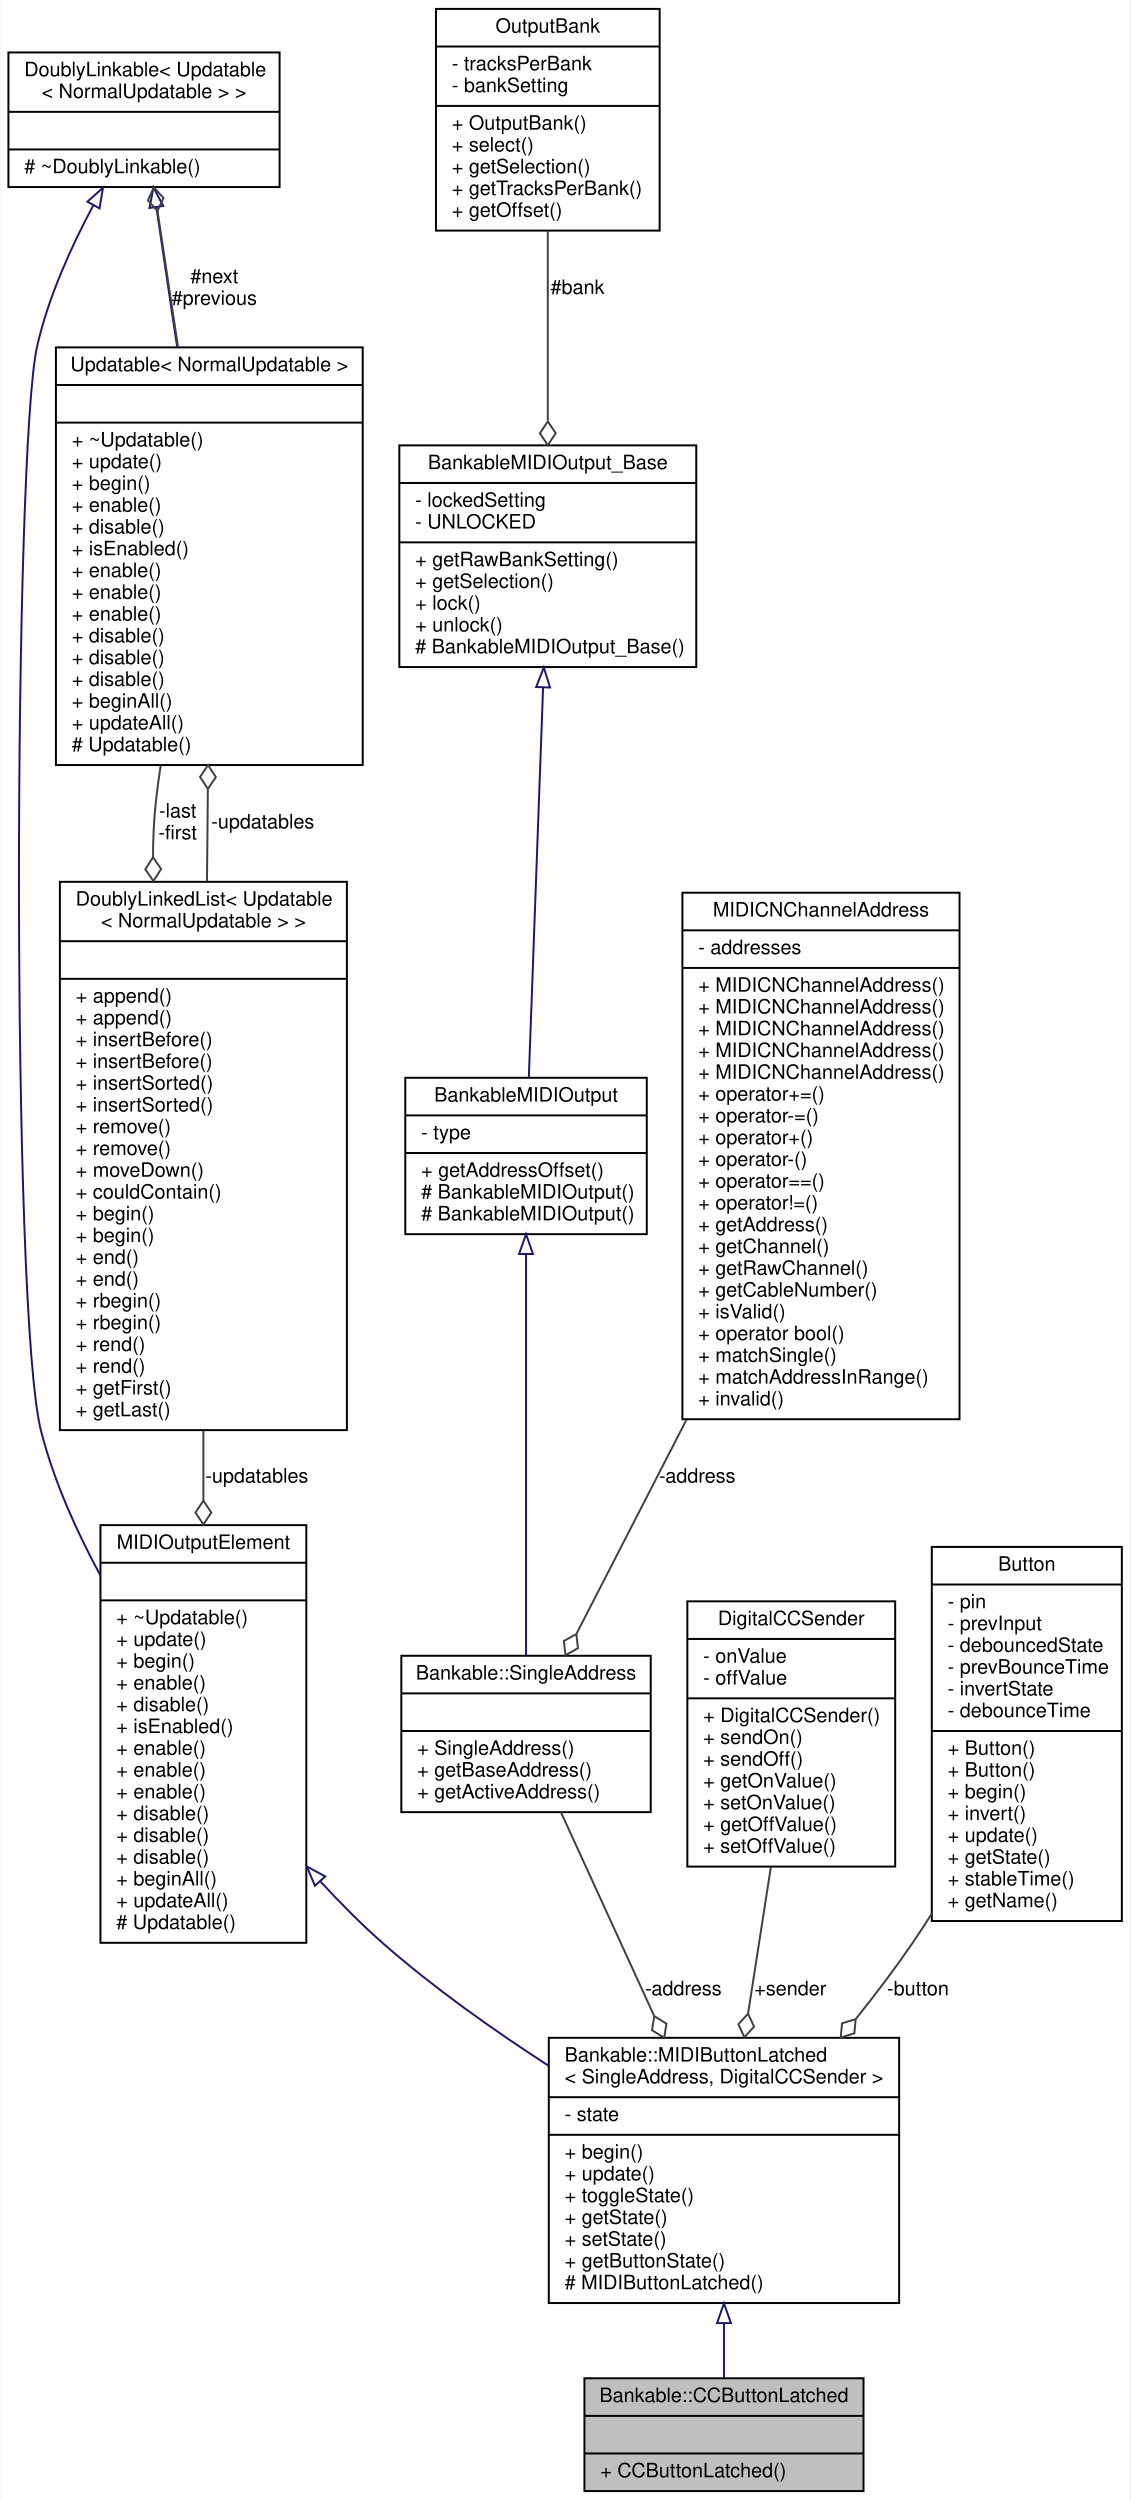
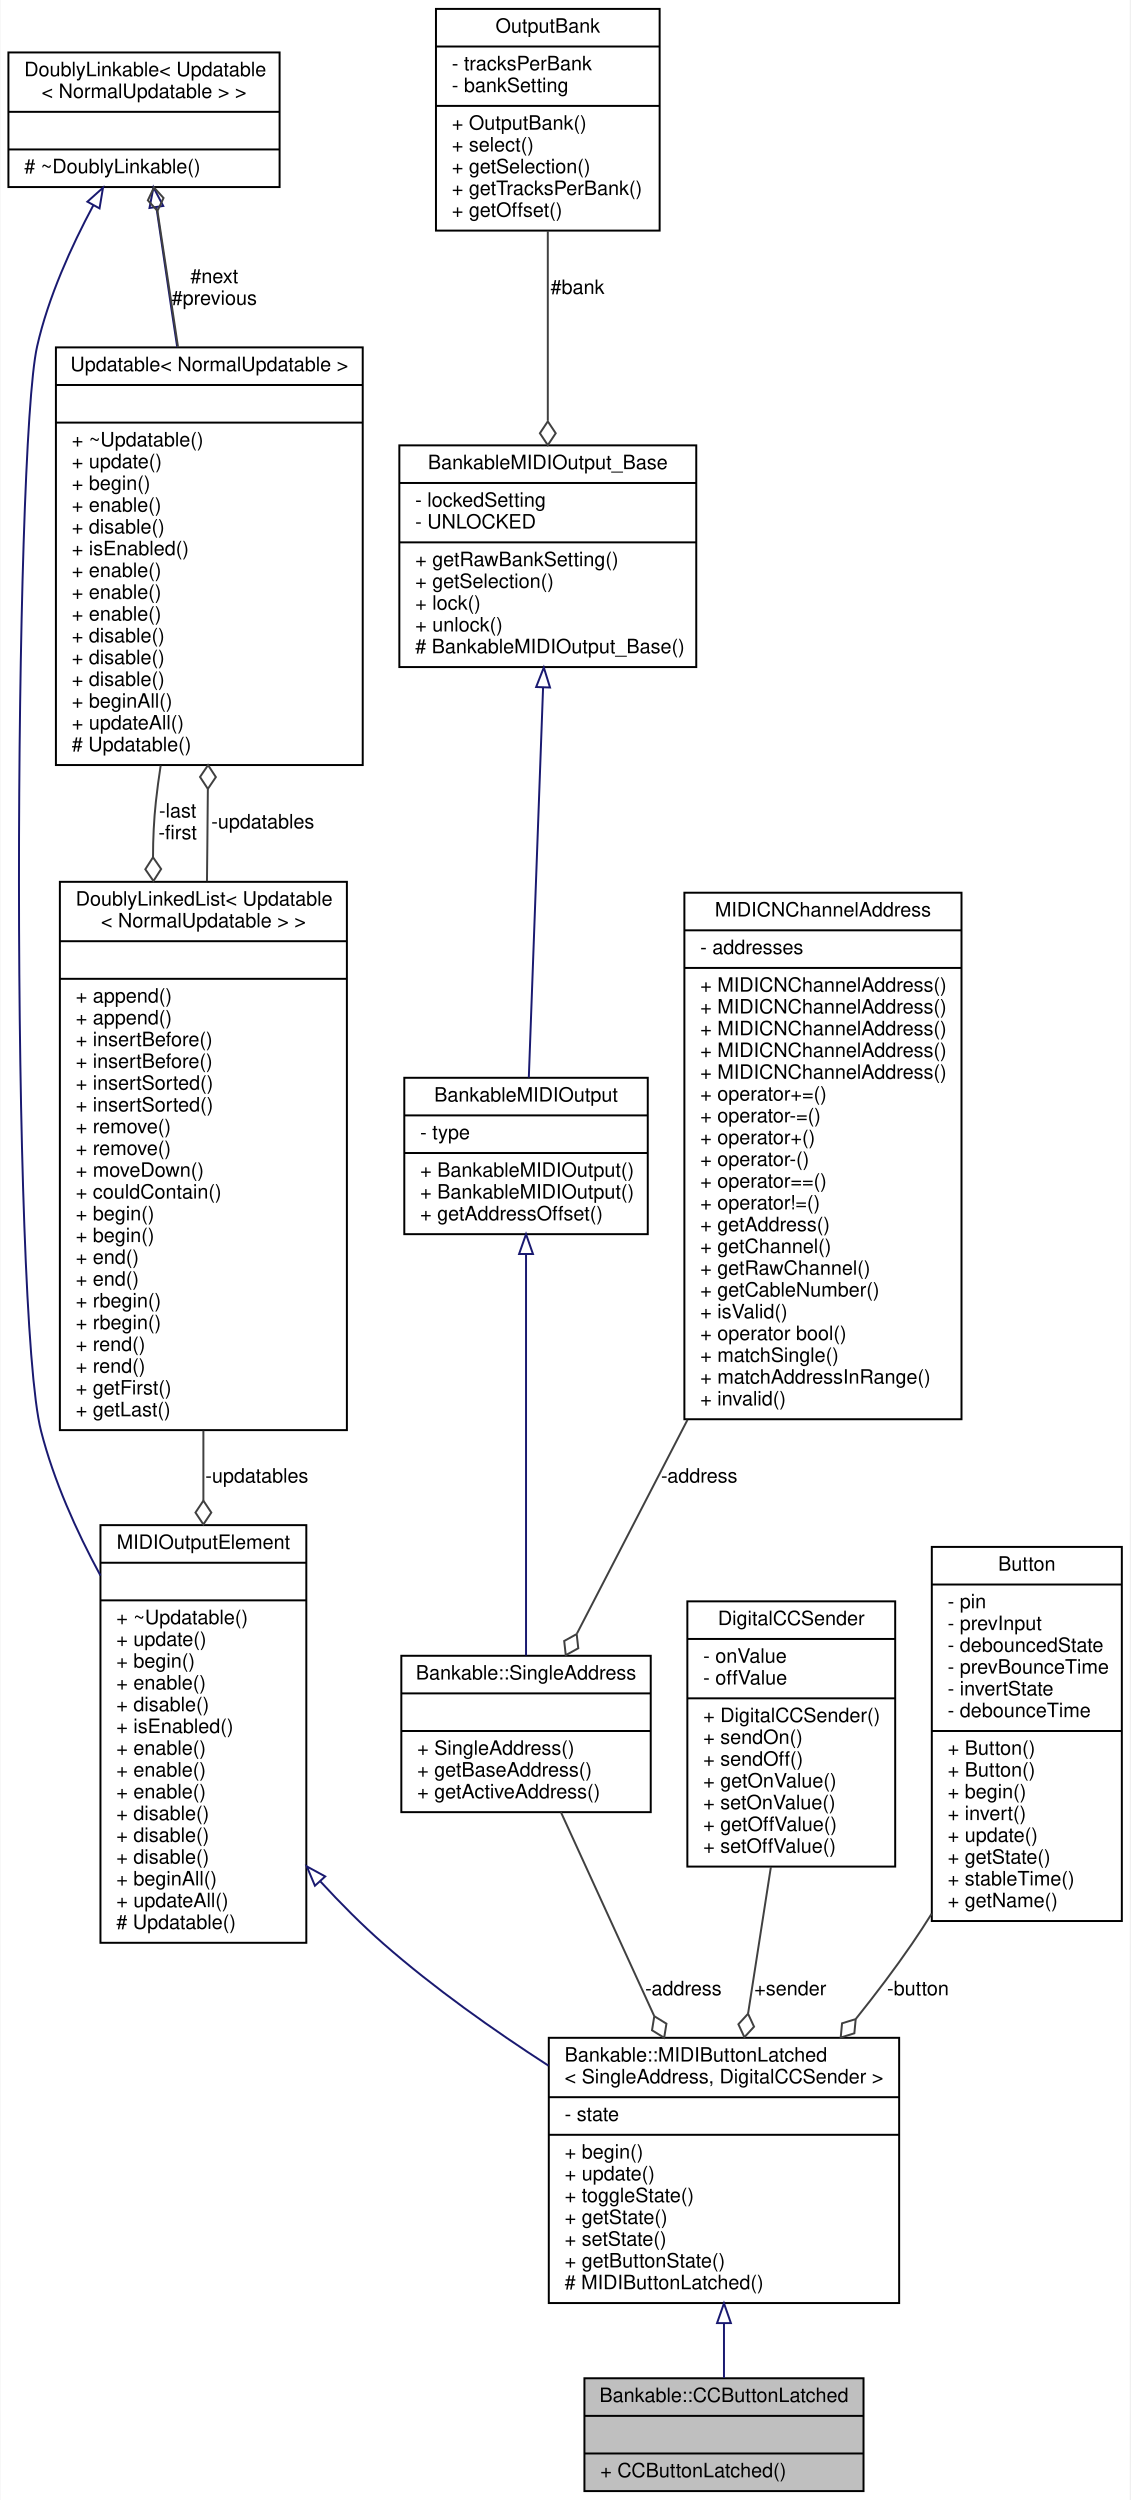
<svg xmlns="http://www.w3.org/2000/svg" xmlns:xlink="http://www.w3.org/1999/xlink" width="571pt" height="1263pt" viewBox="0.00 0.00 570.50 1263.00">
  <g id="graph0" class="graph" transform="scale(1 1) rotate(0) translate(4 1259)">
    <polygon fill="white" stroke="none" points="-4,4 -4,-1259 566.5,-1259 566.5,4 -4,4" />
    <g id="node1" class="node">
      <g id="a_node1">
        <a xlink:title="A class of MIDIOutputElements that read the input of a momentary push button, and send out MIDI Contr...">
          <polygon fill="#bfbfbf" stroke="black" points="291,-0.5 291,-57.5 432,-57.5 432,-0.5 291,-0.5" />
          <text text-anchor="middle" x="361.5" y="-45.5" font-family="Helvetica,sans-Serif" font-size="10.00">Bankable::CCButtonLatched</text>
          <polyline fill="none" stroke="black" points="291,-38.5 432,-38.5 " />
          <text text-anchor="middle" x="361.5" y="-26.5" font-family="Helvetica,sans-Serif" font-size="10.00"> </text>
          <polyline fill="none" stroke="black" points="291,-19.5 432,-19.5 " />
          <text text-anchor="start" x="299" y="-7.5" font-family="Helvetica,sans-Serif" font-size="10.00">+ CCButtonLatched()</text>
        </a>
      </g>
    </g>
    <g id="node2" class="node">
      <g id="a_node2">
        <a xlink:href="../../df/dca/classBankable_1_1MIDIButtonLatched.html" target="_top" xlink:title=" ">
          <polygon fill="white" stroke="black" points="273,-95.5 273,-229.5 450,-229.5 450,-95.5 273,-95.5" />
          <text text-anchor="start" x="281" y="-217.5" font-family="Helvetica,sans-Serif" font-size="10.00">Bankable::MIDIButtonLatched</text>
          <text text-anchor="middle" x="361.5" y="-206.5" font-family="Helvetica,sans-Serif" font-size="10.00">&lt; SingleAddress, DigitalCCSender &gt;</text>
          <polyline fill="none" stroke="black" points="273,-199.5 450,-199.5 " />
          <text text-anchor="start" x="281" y="-187.5" font-family="Helvetica,sans-Serif" font-size="10.00">- state</text>
          <polyline fill="none" stroke="black" points="273,-180.5 450,-180.5 " />
          <text text-anchor="start" x="281" y="-168.5" font-family="Helvetica,sans-Serif" font-size="10.00">+ begin()</text>
          <text text-anchor="start" x="281" y="-157.5" font-family="Helvetica,sans-Serif" font-size="10.00">+ update()</text>
          <text text-anchor="start" x="281" y="-146.5" font-family="Helvetica,sans-Serif" font-size="10.00">+ toggleState()</text>
          <text text-anchor="start" x="281" y="-135.5" font-family="Helvetica,sans-Serif" font-size="10.00">+ getState()</text>
          <text text-anchor="start" x="281" y="-124.5" font-family="Helvetica,sans-Serif" font-size="10.00">+ setState()</text>
          <text text-anchor="start" x="281" y="-113.5" font-family="Helvetica,sans-Serif" font-size="10.00">+ getButtonState()</text>
          <text text-anchor="start" x="281" y="-102.5" font-family="Helvetica,sans-Serif" font-size="10.00"># MIDIButtonLatched()</text>
        </a>
      </g>
    </g>
    <g id="edge1" class="edge">
      <path fill="none" stroke="midnightblue" d="M361.5,-85.117C361.5,-75.359 361.5,-65.922 361.5,-57.697" />
      <polygon fill="none" stroke="midnightblue" points="358,-85.365 361.5,-95.365 365,-85.365 358,-85.365" />
    </g>
    <g id="node3" class="node">
      <g id="a_node3">
        <a xlink:href="../../d5/de0/classUpdatable.html" target="_top" xlink:title=" ">
          <polygon fill="white" stroke="black" points="46.5,-277.5 46.5,-488.5 150.5,-488.5 150.5,-277.5 46.5,-277.5" />
          <text text-anchor="middle" x="98.5" y="-476.5" font-family="Helvetica,sans-Serif" font-size="10.00">MIDIOutputElement</text>
          <polyline fill="none" stroke="black" points="46.5,-469.5 150.5,-469.5 " />
          <text text-anchor="middle" x="98.5" y="-457.5" font-family="Helvetica,sans-Serif" font-size="10.00"> </text>
          <polyline fill="none" stroke="black" points="46.5,-450.5 150.5,-450.5 " />
          <text text-anchor="start" x="54.5" y="-438.5" font-family="Helvetica,sans-Serif" font-size="10.00">+ ~Updatable()</text>
          <text text-anchor="start" x="54.5" y="-427.5" font-family="Helvetica,sans-Serif" font-size="10.00">+ update()</text>
          <text text-anchor="start" x="54.5" y="-416.5" font-family="Helvetica,sans-Serif" font-size="10.00">+ begin()</text>
          <text text-anchor="start" x="54.5" y="-405.5" font-family="Helvetica,sans-Serif" font-size="10.00">+ enable()</text>
          <text text-anchor="start" x="54.5" y="-394.5" font-family="Helvetica,sans-Serif" font-size="10.00">+ disable()</text>
          <text text-anchor="start" x="54.5" y="-383.5" font-family="Helvetica,sans-Serif" font-size="10.00">+ isEnabled()</text>
          <text text-anchor="start" x="54.5" y="-372.5" font-family="Helvetica,sans-Serif" font-size="10.00">+ enable()</text>
          <text text-anchor="start" x="54.5" y="-361.5" font-family="Helvetica,sans-Serif" font-size="10.00">+ enable()</text>
          <text text-anchor="start" x="54.5" y="-350.5" font-family="Helvetica,sans-Serif" font-size="10.00">+ enable()</text>
          <text text-anchor="start" x="54.5" y="-339.5" font-family="Helvetica,sans-Serif" font-size="10.00">+ disable()</text>
          <text text-anchor="start" x="54.5" y="-328.5" font-family="Helvetica,sans-Serif" font-size="10.00">+ disable()</text>
          <text text-anchor="start" x="54.5" y="-317.5" font-family="Helvetica,sans-Serif" font-size="10.00">+ disable()</text>
          <text text-anchor="start" x="54.5" y="-306.5" font-family="Helvetica,sans-Serif" font-size="10.00">+ beginAll()</text>
          <text text-anchor="start" x="54.5" y="-295.5" font-family="Helvetica,sans-Serif" font-size="10.00">+ updateAll()</text>
          <text text-anchor="start" x="54.5" y="-284.5" font-family="Helvetica,sans-Serif" font-size="10.00"># Updatable()</text>
        </a>
      </g>
    </g>
    <g id="edge2" class="edge">
      <path fill="none" stroke="midnightblue" d="M157.648,-308.451C167.794,-297.427 178.596,-286.564 189.5,-277 214.918,-254.707 245.008,-233.406 272.857,-215.403" />
      <polygon fill="none" stroke="midnightblue" points="154.847,-306.331 150.736,-316.096 160.039,-311.026 154.847,-306.331" />
    </g>
    <g id="node4" class="node">
      <g id="a_node4">
        <a xlink:href="../../d4/d23/classDoublyLinkable.html" target="_top" xlink:title=" ">
          <polygon fill="white" stroke="black" points="0,-1164.5 0,-1232.5 137,-1232.5 137,-1164.5 0,-1164.5" />
          <text text-anchor="start" x="8" y="-1220.5" font-family="Helvetica,sans-Serif" font-size="10.00">DoublyLinkable&lt; Updatable</text>
          <text text-anchor="middle" x="68.5" y="-1209.5" font-family="Helvetica,sans-Serif" font-size="10.00">&lt; NormalUpdatable &gt; &gt;</text>
          <polyline fill="none" stroke="black" points="0,-1202.5 137,-1202.5 " />
          <text text-anchor="middle" x="68.5" y="-1190.5" font-family="Helvetica,sans-Serif" font-size="10.00"> </text>
          <polyline fill="none" stroke="black" points="0,-1183.5 137,-1183.5 " />
          <text text-anchor="start" x="8" y="-1171.5" font-family="Helvetica,sans-Serif" font-size="10.00"># ~DoublyLinkable()</text>
        </a>
      </g>
    </g>
    <g id="edge3" class="edge">
      <path fill="none" stroke="midnightblue" d="M42.923,-1155.33C31.83,-1134.63 20.109,-1108.85 14.5,-1084 2.767,-1032.03 1.131,-596.104 16.5,-536 22.888,-511.018 34.238,-485.666 46.496,-463.014" />
      <polygon fill="none" stroke="midnightblue" points="39.898,-1157.1 47.784,-1164.17 46.031,-1153.72 39.898,-1157.1" />
    </g>
    <g id="node5" class="node">
      <g id="a_node5">
        <a xlink:href="../../d5/de0/classUpdatable.html" target="_top" xlink:title=" ">
          <polygon fill="white" stroke="black" points="24,-872.5 24,-1083.5 179,-1083.5 179,-872.5 24,-872.5" />
          <text text-anchor="middle" x="101.5" y="-1071.5" font-family="Helvetica,sans-Serif" font-size="10.00">Updatable&lt; NormalUpdatable &gt;</text>
          <polyline fill="none" stroke="black" points="24,-1064.5 179,-1064.5 " />
          <text text-anchor="middle" x="101.5" y="-1052.5" font-family="Helvetica,sans-Serif" font-size="10.00"> </text>
          <polyline fill="none" stroke="black" points="24,-1045.5 179,-1045.5 " />
          <text text-anchor="start" x="32" y="-1033.5" font-family="Helvetica,sans-Serif" font-size="10.00">+ ~Updatable()</text>
          <text text-anchor="start" x="32" y="-1022.5" font-family="Helvetica,sans-Serif" font-size="10.00">+ update()</text>
          <text text-anchor="start" x="32" y="-1011.5" font-family="Helvetica,sans-Serif" font-size="10.00">+ begin()</text>
          <text text-anchor="start" x="32" y="-1000.5" font-family="Helvetica,sans-Serif" font-size="10.00">+ enable()</text>
          <text text-anchor="start" x="32" y="-989.5" font-family="Helvetica,sans-Serif" font-size="10.00">+ disable()</text>
          <text text-anchor="start" x="32" y="-978.5" font-family="Helvetica,sans-Serif" font-size="10.00">+ isEnabled()</text>
          <text text-anchor="start" x="32" y="-967.5" font-family="Helvetica,sans-Serif" font-size="10.00">+ enable()</text>
          <text text-anchor="start" x="32" y="-956.5" font-family="Helvetica,sans-Serif" font-size="10.00">+ enable()</text>
          <text text-anchor="start" x="32" y="-945.5" font-family="Helvetica,sans-Serif" font-size="10.00">+ enable()</text>
          <text text-anchor="start" x="32" y="-934.5" font-family="Helvetica,sans-Serif" font-size="10.00">+ disable()</text>
          <text text-anchor="start" x="32" y="-923.5" font-family="Helvetica,sans-Serif" font-size="10.00">+ disable()</text>
          <text text-anchor="start" x="32" y="-912.5" font-family="Helvetica,sans-Serif" font-size="10.00">+ disable()</text>
          <text text-anchor="start" x="32" y="-901.5" font-family="Helvetica,sans-Serif" font-size="10.00">+ beginAll()</text>
          <text text-anchor="start" x="32" y="-890.5" font-family="Helvetica,sans-Serif" font-size="10.00">+ updateAll()</text>
          <text text-anchor="start" x="32" y="-879.5" font-family="Helvetica,sans-Serif" font-size="10.00"># Updatable()</text>
        </a>
      </g>
    </g>
    <g id="edge5" class="edge">
      <path fill="none" stroke="midnightblue" d="M74.804,-1154.01C77.187,-1137.69 79.942,-1118.99 82.5,-1102 83.401,-1096.02 84.332,-1089.87 85.275,-1083.67" />
      <polygon fill="none" stroke="midnightblue" points="71.276,-1153.94 73.297,-1164.34 78.203,-1154.95 71.276,-1153.94" />
    </g>
    <g id="edge4" class="edge">
      <path fill="none" stroke="#404040" d="M85.697,-1083.64C82.038,-1107.86 78.333,-1132.39 75.304,-1152.45" />
      <polygon fill="none" stroke="#404040" points="75.304,-1152.45 78.363,-1158.98 73.512,-1164.31 70.453,-1157.78 75.304,-1152.45" />
      <text text-anchor="middle" x="104" y="-1116" font-family="Helvetica,sans-Serif" font-size="10.00"> #next</text>
      <text text-anchor="middle" x="104" y="-1105" font-family="Helvetica,sans-Serif" font-size="10.00">#previous</text>
    </g>
    <g id="node6" class="node">
      <g id="a_node6">
        <a xlink:href="../../dd/d16/classDoublyLinkedList.html" target="_top" xlink:title=" ">
          <polygon fill="white" stroke="black" points="26,-536.5 26,-813.5 171,-813.5 171,-536.5 26,-536.5" />
          <text text-anchor="start" x="34" y="-801.5" font-family="Helvetica,sans-Serif" font-size="10.00">DoublyLinkedList&lt; Updatable</text>
          <text text-anchor="middle" x="98.5" y="-790.5" font-family="Helvetica,sans-Serif" font-size="10.00">&lt; NormalUpdatable &gt; &gt;</text>
          <polyline fill="none" stroke="black" points="26,-783.5 171,-783.5 " />
          <text text-anchor="middle" x="98.5" y="-771.5" font-family="Helvetica,sans-Serif" font-size="10.00"> </text>
          <polyline fill="none" stroke="black" points="26,-764.5 171,-764.5 " />
          <text text-anchor="start" x="34" y="-752.5" font-family="Helvetica,sans-Serif" font-size="10.00">+ append()</text>
          <text text-anchor="start" x="34" y="-741.5" font-family="Helvetica,sans-Serif" font-size="10.00">+ append()</text>
          <text text-anchor="start" x="34" y="-730.5" font-family="Helvetica,sans-Serif" font-size="10.00">+ insertBefore()</text>
          <text text-anchor="start" x="34" y="-719.5" font-family="Helvetica,sans-Serif" font-size="10.00">+ insertBefore()</text>
          <text text-anchor="start" x="34" y="-708.5" font-family="Helvetica,sans-Serif" font-size="10.00">+ insertSorted()</text>
          <text text-anchor="start" x="34" y="-697.5" font-family="Helvetica,sans-Serif" font-size="10.00">+ insertSorted()</text>
          <text text-anchor="start" x="34" y="-686.5" font-family="Helvetica,sans-Serif" font-size="10.00">+ remove()</text>
          <text text-anchor="start" x="34" y="-675.5" font-family="Helvetica,sans-Serif" font-size="10.00">+ remove()</text>
          <text text-anchor="start" x="34" y="-664.5" font-family="Helvetica,sans-Serif" font-size="10.00">+ moveDown()</text>
          <text text-anchor="start" x="34" y="-653.5" font-family="Helvetica,sans-Serif" font-size="10.00">+ couldContain()</text>
          <text text-anchor="start" x="34" y="-642.5" font-family="Helvetica,sans-Serif" font-size="10.00">+ begin()</text>
          <text text-anchor="start" x="34" y="-631.5" font-family="Helvetica,sans-Serif" font-size="10.00">+ begin()</text>
          <text text-anchor="start" x="34" y="-620.5" font-family="Helvetica,sans-Serif" font-size="10.00">+ end()</text>
          <text text-anchor="start" x="34" y="-609.5" font-family="Helvetica,sans-Serif" font-size="10.00">+ end()</text>
          <text text-anchor="start" x="34" y="-598.5" font-family="Helvetica,sans-Serif" font-size="10.00">+ rbegin()</text>
          <text text-anchor="start" x="34" y="-587.5" font-family="Helvetica,sans-Serif" font-size="10.00">+ rbegin()</text>
          <text text-anchor="start" x="34" y="-576.5" font-family="Helvetica,sans-Serif" font-size="10.00">+ rend()</text>
          <text text-anchor="start" x="34" y="-565.5" font-family="Helvetica,sans-Serif" font-size="10.00">+ rend()</text>
          <text text-anchor="start" x="34" y="-554.5" font-family="Helvetica,sans-Serif" font-size="10.00">+ getFirst()</text>
          <text text-anchor="start" x="34" y="-543.5" font-family="Helvetica,sans-Serif" font-size="10.00">+ getLast()</text>
        </a>
      </g>
    </g>
    <g id="edge7" class="edge">
      <path fill="none" stroke="#404040" d="M76.917,-872.239C75.969,-866.09 75.148,-859.977 74.5,-854 73.507,-844.845 73.062,-835.434 73.053,-825.947" />
      <polygon fill="none" stroke="#404040" points="73.054,-825.901 69.16,-819.832 73.265,-813.903 77.159,-819.973 73.054,-825.901" />
      <text text-anchor="middle" x="85.5" y="-846" font-family="Helvetica,sans-Serif" font-size="10.00"> -last</text>
      <text text-anchor="middle" x="85.5" y="-835" font-family="Helvetica,sans-Serif" font-size="10.00">-first</text>
    </g>
    <g id="edge8" class="edge">
      <path fill="none" stroke="#404040" d="M98.5,-536.219C98.5,-524.396 98.5,-512.51 98.5,-500.874" />
      <polygon fill="none" stroke="#404040" points="98.5,-500.853 94.5,-494.853 98.5,-488.853 102.5,-494.853 98.5,-500.853" />
      <text text-anchor="middle" x="125.5" y="-510" font-family="Helvetica,sans-Serif" font-size="10.00"> -updatables</text>
    </g>
    <g id="edge6" class="edge">
      <path fill="none" stroke="#404040" d="M100.311,-813.806C100.378,-819.955 100.441,-826.041 100.5,-832 100.591,-841.204 100.676,-850.736 100.755,-860.316" />
      <polygon fill="none" stroke="#404040" points="100.756,-860.455 104.804,-866.422 100.853,-872.454 96.805,-866.487 100.756,-860.455" />
      <text text-anchor="middle" x="128.5" y="-840.5" font-family="Helvetica,sans-Serif" font-size="10.00"> -updatables</text>
    </g>
    <g id="node7" class="node">
      <g id="a_node7">
        <a xlink:href="../../df/de5/classBankable_1_1SingleAddress.html" target="_top" xlink:title=" ">
          <polygon fill="white" stroke="black" points="198.5,-343.5 198.5,-422.5 324.5,-422.5 324.5,-343.5 198.5,-343.5" />
          <text text-anchor="middle" x="261.5" y="-410.5" font-family="Helvetica,sans-Serif" font-size="10.00">Bankable::SingleAddress</text>
          <polyline fill="none" stroke="black" points="198.5,-403.5 324.5,-403.5 " />
          <text text-anchor="middle" x="261.5" y="-391.5" font-family="Helvetica,sans-Serif" font-size="10.00"> </text>
          <polyline fill="none" stroke="black" points="198.5,-384.5 324.5,-384.5 " />
          <text text-anchor="start" x="206.5" y="-372.5" font-family="Helvetica,sans-Serif" font-size="10.00">+ SingleAddress()</text>
          <text text-anchor="start" x="206.5" y="-361.5" font-family="Helvetica,sans-Serif" font-size="10.00">+ getBaseAddress()</text>
          <text text-anchor="start" x="206.5" y="-350.5" font-family="Helvetica,sans-Serif" font-size="10.00">+ getActiveAddress()</text>
        </a>
      </g>
    </g>
    <g id="edge9" class="edge">
      <path fill="none" stroke="#404040" d="M279.148,-343.44C292.151,-315.028 310.269,-275.439 326.202,-240.627" />
      <polygon fill="none" stroke="#404040" points="326.295,-240.424 325.154,-233.303 331.288,-229.512 332.429,-236.633 326.295,-240.424" />
      <text text-anchor="middle" x="341" y="-251" font-family="Helvetica,sans-Serif" font-size="10.00"> -address</text>
    </g>
    <g id="node8" class="node">
      <g id="a_node8">
        <a xlink:href="../../d3/d43/classBankableMIDIOutput.html" target="_top" xlink:title="A base class for all MIDIOutputElements that can be banked.">
-           <polygon fill="white" stroke="black" points="200.5,-635.5 200.5,-714.5 322.5,-714.5 322.5,-635.5 200.5,-635.5" />
+           <polygon fill="white" stroke="black" points="200,-635.5 200,-714.5 323,-714.5 323,-635.5 200,-635.5" />
          <text text-anchor="middle" x="261.5" y="-702.5" font-family="Helvetica,sans-Serif" font-size="10.00">BankableMIDIOutput</text>
-           <polyline fill="none" stroke="black" points="200.5,-695.5 322.5,-695.5 " />
-           <text text-anchor="start" x="208.5" y="-683.5" font-family="Helvetica,sans-Serif" font-size="10.00">- type</text>
-           <polyline fill="none" stroke="black" points="200.5,-676.5 322.5,-676.5 " />
-           <text text-anchor="start" x="208.5" y="-664.5" font-family="Helvetica,sans-Serif" font-size="10.00">+ getAddressOffset()</text>
-           <text text-anchor="start" x="208.5" y="-653.5" font-family="Helvetica,sans-Serif" font-size="10.00"># BankableMIDIOutput()</text>
-           <text text-anchor="start" x="208.5" y="-642.5" font-family="Helvetica,sans-Serif" font-size="10.00"># BankableMIDIOutput()</text>
+           <polyline fill="none" stroke="black" points="200,-695.5 323,-695.5 " />
+           <text text-anchor="start" x="208" y="-683.5" font-family="Helvetica,sans-Serif" font-size="10.00">- type</text>
+           <polyline fill="none" stroke="black" points="200,-676.5 323,-676.5 " />
+           <text text-anchor="start" x="208" y="-664.5" font-family="Helvetica,sans-Serif" font-size="10.00">+ BankableMIDIOutput()</text>
+           <text text-anchor="start" x="208" y="-653.5" font-family="Helvetica,sans-Serif" font-size="10.00">+ BankableMIDIOutput()</text>
+           <text text-anchor="start" x="208" y="-642.5" font-family="Helvetica,sans-Serif" font-size="10.00">+ getAddressOffset()</text>
        </a>
      </g>
    </g>
    <g id="edge10" class="edge">
      <path fill="none" stroke="midnightblue" d="M261.5,-625.282C261.5,-568.253 261.5,-474.969 261.5,-422.669" />
      <polygon fill="none" stroke="midnightblue" points="258,-625.49 261.5,-635.49 265,-625.49 258,-625.49" />
    </g>
    <g id="node9" class="node">
      <g id="a_node9">
        <a xlink:href="../../d4/d6e/classBankableMIDIOutput__Base.html" target="_top" xlink:title=" ">
          <polygon fill="white" stroke="black" points="197.5,-922 197.5,-1034 347.5,-1034 347.5,-922 197.5,-922" />
          <text text-anchor="middle" x="272.5" y="-1022" font-family="Helvetica,sans-Serif" font-size="10.00">BankableMIDIOutput_Base</text>
          <polyline fill="none" stroke="black" points="197.5,-1015 347.5,-1015 " />
          <text text-anchor="start" x="205.5" y="-1003" font-family="Helvetica,sans-Serif" font-size="10.00">- lockedSetting</text>
          <text text-anchor="start" x="205.5" y="-992" font-family="Helvetica,sans-Serif" font-size="10.00">- UNLOCKED</text>
          <polyline fill="none" stroke="black" points="197.5,-985 347.5,-985 " />
          <text text-anchor="start" x="205.5" y="-973" font-family="Helvetica,sans-Serif" font-size="10.00">+ getRawBankSetting()</text>
          <text text-anchor="start" x="205.5" y="-962" font-family="Helvetica,sans-Serif" font-size="10.00">+ getSelection()</text>
          <text text-anchor="start" x="205.5" y="-951" font-family="Helvetica,sans-Serif" font-size="10.00">+ lock()</text>
          <text text-anchor="start" x="205.5" y="-940" font-family="Helvetica,sans-Serif" font-size="10.00">+ unlock()</text>
          <text text-anchor="start" x="205.5" y="-929" font-family="Helvetica,sans-Serif" font-size="10.00"># BankableMIDIOutput_Base()</text>
        </a>
      </g>
    </g>
    <g id="edge11" class="edge">
      <path fill="none" stroke="midnightblue" d="M270.111,-911.639C267.914,-851.501 264.728,-764.335 262.911,-714.61" />
      <polygon fill="none" stroke="midnightblue" points="266.619,-911.926 270.482,-921.792 273.615,-911.671 266.619,-911.926" />
    </g>
    <g id="node10" class="node">
      <g id="a_node10">
        <a xlink:href="../../d9/d36/classOutputBank.html" target="_top" xlink:title="A class for changing the address of BankableMIDIOutputs.">
          <polygon fill="white" stroke="black" points="216,-1142.5 216,-1254.5 329,-1254.5 329,-1142.5 216,-1142.5" />
          <text text-anchor="middle" x="272.5" y="-1242.5" font-family="Helvetica,sans-Serif" font-size="10.00">OutputBank</text>
          <polyline fill="none" stroke="black" points="216,-1235.5 329,-1235.5 " />
          <text text-anchor="start" x="224" y="-1223.5" font-family="Helvetica,sans-Serif" font-size="10.00">- tracksPerBank</text>
          <text text-anchor="start" x="224" y="-1212.5" font-family="Helvetica,sans-Serif" font-size="10.00">- bankSetting</text>
          <polyline fill="none" stroke="black" points="216,-1205.5 329,-1205.5 " />
          <text text-anchor="start" x="224" y="-1193.5" font-family="Helvetica,sans-Serif" font-size="10.00">+ OutputBank()</text>
          <text text-anchor="start" x="224" y="-1182.5" font-family="Helvetica,sans-Serif" font-size="10.00">+ select()</text>
          <text text-anchor="start" x="224" y="-1171.5" font-family="Helvetica,sans-Serif" font-size="10.00">+ getSelection()</text>
          <text text-anchor="start" x="224" y="-1160.5" font-family="Helvetica,sans-Serif" font-size="10.00">+ getTracksPerBank()</text>
          <text text-anchor="start" x="224" y="-1149.5" font-family="Helvetica,sans-Serif" font-size="10.00">+ getOffset()</text>
        </a>
      </g>
    </g>
    <g id="edge12" class="edge">
      <path fill="none" stroke="#404040" d="M272.5,-1142.36C272.5,-1113.25 272.5,-1077.28 272.5,-1046.51" />
      <polygon fill="none" stroke="#404040" points="272.5,-1046.12 268.5,-1040.12 272.5,-1034.12 276.5,-1040.12 272.5,-1046.12" />
      <text text-anchor="middle" x="287.5" y="-1110.5" font-family="Helvetica,sans-Serif" font-size="10.00"> #bank</text>
    </g>
    <g id="node11" class="node">
      <g id="a_node11">
        <a xlink:href="../../d3/d10/classMIDICNChannelAddress.html" target="_top" xlink:title="A type-safe utility class for saving a MIDI address consisting of a 7-bit address,...">
-           <polygon fill="white" stroke="black" points="340.5,-542 340.5,-808 480.5,-808 480.5,-542 340.5,-542" />
-           <text text-anchor="middle" x="410.5" y="-796" font-family="Helvetica,sans-Serif" font-size="10.00">MIDICNChannelAddress</text>
-           <polyline fill="none" stroke="black" points="340.5,-789 480.5,-789 " />
-           <text text-anchor="start" x="348.5" y="-777" font-family="Helvetica,sans-Serif" font-size="10.00">- addresses</text>
-           <polyline fill="none" stroke="black" points="340.5,-770 480.5,-770 " />
-           <text text-anchor="start" x="348.5" y="-758" font-family="Helvetica,sans-Serif" font-size="10.00">+ MIDICNChannelAddress()</text>
-           <text text-anchor="start" x="348.5" y="-747" font-family="Helvetica,sans-Serif" font-size="10.00">+ MIDICNChannelAddress()</text>
-           <text text-anchor="start" x="348.5" y="-736" font-family="Helvetica,sans-Serif" font-size="10.00">+ MIDICNChannelAddress()</text>
-           <text text-anchor="start" x="348.5" y="-725" font-family="Helvetica,sans-Serif" font-size="10.00">+ MIDICNChannelAddress()</text>
-           <text text-anchor="start" x="348.5" y="-714" font-family="Helvetica,sans-Serif" font-size="10.00">+ MIDICNChannelAddress()</text>
-           <text text-anchor="start" x="348.5" y="-703" font-family="Helvetica,sans-Serif" font-size="10.00">+ operator+=()</text>
-           <text text-anchor="start" x="348.5" y="-692" font-family="Helvetica,sans-Serif" font-size="10.00">+ operator-=()</text>
-           <text text-anchor="start" x="348.5" y="-681" font-family="Helvetica,sans-Serif" font-size="10.00">+ operator+()</text>
-           <text text-anchor="start" x="348.5" y="-670" font-family="Helvetica,sans-Serif" font-size="10.00">+ operator-()</text>
-           <text text-anchor="start" x="348.5" y="-659" font-family="Helvetica,sans-Serif" font-size="10.00">+ operator==()</text>
-           <text text-anchor="start" x="348.5" y="-648" font-family="Helvetica,sans-Serif" font-size="10.00">+ operator!=()</text>
-           <text text-anchor="start" x="348.5" y="-637" font-family="Helvetica,sans-Serif" font-size="10.00">+ getAddress()</text>
-           <text text-anchor="start" x="348.5" y="-626" font-family="Helvetica,sans-Serif" font-size="10.00">+ getChannel()</text>
-           <text text-anchor="start" x="348.5" y="-615" font-family="Helvetica,sans-Serif" font-size="10.00">+ getRawChannel()</text>
-           <text text-anchor="start" x="348.5" y="-604" font-family="Helvetica,sans-Serif" font-size="10.00">+ getCableNumber()</text>
-           <text text-anchor="start" x="348.5" y="-593" font-family="Helvetica,sans-Serif" font-size="10.00">+ isValid()</text>
-           <text text-anchor="start" x="348.5" y="-582" font-family="Helvetica,sans-Serif" font-size="10.00">+ operator bool()</text>
-           <text text-anchor="start" x="348.5" y="-571" font-family="Helvetica,sans-Serif" font-size="10.00">+ matchSingle()</text>
-           <text text-anchor="start" x="348.5" y="-560" font-family="Helvetica,sans-Serif" font-size="10.00">+ matchAddressInRange()</text>
-           <text text-anchor="start" x="348.5" y="-549" font-family="Helvetica,sans-Serif" font-size="10.00">+ invalid()</text>
+           <polygon fill="white" stroke="black" points="341.5,-542 341.5,-808 481.5,-808 481.5,-542 341.5,-542" />
+           <text text-anchor="middle" x="411.5" y="-796" font-family="Helvetica,sans-Serif" font-size="10.00">MIDICNChannelAddress</text>
+           <polyline fill="none" stroke="black" points="341.5,-789 481.5,-789 " />
+           <text text-anchor="start" x="349.5" y="-777" font-family="Helvetica,sans-Serif" font-size="10.00">- addresses</text>
+           <polyline fill="none" stroke="black" points="341.5,-770 481.5,-770 " />
+           <text text-anchor="start" x="349.5" y="-758" font-family="Helvetica,sans-Serif" font-size="10.00">+ MIDICNChannelAddress()</text>
+           <text text-anchor="start" x="349.5" y="-747" font-family="Helvetica,sans-Serif" font-size="10.00">+ MIDICNChannelAddress()</text>
+           <text text-anchor="start" x="349.5" y="-736" font-family="Helvetica,sans-Serif" font-size="10.00">+ MIDICNChannelAddress()</text>
+           <text text-anchor="start" x="349.5" y="-725" font-family="Helvetica,sans-Serif" font-size="10.00">+ MIDICNChannelAddress()</text>
+           <text text-anchor="start" x="349.5" y="-714" font-family="Helvetica,sans-Serif" font-size="10.00">+ MIDICNChannelAddress()</text>
+           <text text-anchor="start" x="349.5" y="-703" font-family="Helvetica,sans-Serif" font-size="10.00">+ operator+=()</text>
+           <text text-anchor="start" x="349.5" y="-692" font-family="Helvetica,sans-Serif" font-size="10.00">+ operator-=()</text>
+           <text text-anchor="start" x="349.5" y="-681" font-family="Helvetica,sans-Serif" font-size="10.00">+ operator+()</text>
+           <text text-anchor="start" x="349.5" y="-670" font-family="Helvetica,sans-Serif" font-size="10.00">+ operator-()</text>
+           <text text-anchor="start" x="349.5" y="-659" font-family="Helvetica,sans-Serif" font-size="10.00">+ operator==()</text>
+           <text text-anchor="start" x="349.5" y="-648" font-family="Helvetica,sans-Serif" font-size="10.00">+ operator!=()</text>
+           <text text-anchor="start" x="349.5" y="-637" font-family="Helvetica,sans-Serif" font-size="10.00">+ getAddress()</text>
+           <text text-anchor="start" x="349.5" y="-626" font-family="Helvetica,sans-Serif" font-size="10.00">+ getChannel()</text>
+           <text text-anchor="start" x="349.5" y="-615" font-family="Helvetica,sans-Serif" font-size="10.00">+ getRawChannel()</text>
+           <text text-anchor="start" x="349.5" y="-604" font-family="Helvetica,sans-Serif" font-size="10.00">+ getCableNumber()</text>
+           <text text-anchor="start" x="349.5" y="-593" font-family="Helvetica,sans-Serif" font-size="10.00">+ isValid()</text>
+           <text text-anchor="start" x="349.5" y="-582" font-family="Helvetica,sans-Serif" font-size="10.00">+ operator bool()</text>
+           <text text-anchor="start" x="349.5" y="-571" font-family="Helvetica,sans-Serif" font-size="10.00">+ matchSingle()</text>
+           <text text-anchor="start" x="349.5" y="-560" font-family="Helvetica,sans-Serif" font-size="10.00">+ matchAddressInRange()</text>
+           <text text-anchor="start" x="349.5" y="-549" font-family="Helvetica,sans-Serif" font-size="10.00">+ invalid()</text>
        </a>
      </g>
    </g>
    <g id="edge13" class="edge">
-       <path fill="none" stroke="#404040" d="M342.54,-541.73C322.804,-503.316 302.45,-463.701 287.077,-433.782" />
-       <polygon fill="none" stroke="#404040" points="286.925,-433.486 280.626,-429.977 281.441,-422.812 287.741,-426.321 286.925,-433.486" />
-       <text text-anchor="middle" x="348" y="-510" font-family="Helvetica,sans-Serif" font-size="10.00"> -address</text>
+       <path fill="none" stroke="#404040" d="M343.084,-541.73C323.215,-503.316 302.725,-463.701 287.249,-433.782" />
+       <polygon fill="none" stroke="#404040" points="287.088,-433.471 280.779,-429.979 281.575,-422.812 287.885,-426.304 287.088,-433.471" />
+       <text text-anchor="middle" x="349" y="-510" font-family="Helvetica,sans-Serif" font-size="10.00"> -address</text>
    </g>
    <g id="node12" class="node">
      <g id="a_node12">
        <a xlink:href="../../d5/db5/classDigitalCCSender.html" target="_top" xlink:title=" ">
          <polygon fill="white" stroke="black" points="343,-316 343,-450 448,-450 448,-316 343,-316" />
          <text text-anchor="middle" x="395.5" y="-438" font-family="Helvetica,sans-Serif" font-size="10.00">DigitalCCSender</text>
          <polyline fill="none" stroke="black" points="343,-431 448,-431 " />
          <text text-anchor="start" x="351" y="-419" font-family="Helvetica,sans-Serif" font-size="10.00">- onValue</text>
          <text text-anchor="start" x="351" y="-408" font-family="Helvetica,sans-Serif" font-size="10.00">- offValue</text>
          <polyline fill="none" stroke="black" points="343,-401 448,-401 " />
          <text text-anchor="start" x="351" y="-389" font-family="Helvetica,sans-Serif" font-size="10.00">+ DigitalCCSender()</text>
          <text text-anchor="start" x="351" y="-378" font-family="Helvetica,sans-Serif" font-size="10.00">+ sendOn()</text>
          <text text-anchor="start" x="351" y="-367" font-family="Helvetica,sans-Serif" font-size="10.00">+ sendOff()</text>
          <text text-anchor="start" x="351" y="-356" font-family="Helvetica,sans-Serif" font-size="10.00">+ getOnValue()</text>
          <text text-anchor="start" x="351" y="-345" font-family="Helvetica,sans-Serif" font-size="10.00">+ setOnValue()</text>
          <text text-anchor="start" x="351" y="-334" font-family="Helvetica,sans-Serif" font-size="10.00">+ getOffValue()</text>
          <text text-anchor="start" x="351" y="-323" font-family="Helvetica,sans-Serif" font-size="10.00">+ setOffValue()</text>
        </a>
      </g>
    </g>
    <g id="edge14" class="edge">
      <path fill="none" stroke="#404040" d="M385.207,-315.85C381.578,-292.533 377.465,-266.096 373.695,-241.868" />
      <polygon fill="none" stroke="#404040" points="373.662,-241.659 368.787,-236.346 371.817,-229.802 376.692,-235.116 373.662,-241.659" />
      <text text-anchor="middle" x="395" y="-251" font-family="Helvetica,sans-Serif" font-size="10.00"> +sender</text>
    </g>
    <g id="node13" class="node">
      <g id="a_node13">
        <a xlink:href="../../d1/d19/classButton.html" target="_top" xlink:title="A class for reading and debouncing buttons and switches.">
          <polygon fill="white" stroke="black" points="466.5,-288.5 466.5,-477.5 562.5,-477.5 562.5,-288.5 466.5,-288.5" />
          <text text-anchor="middle" x="514.5" y="-465.5" font-family="Helvetica,sans-Serif" font-size="10.00">Button</text>
          <polyline fill="none" stroke="black" points="466.5,-458.5 562.5,-458.5 " />
          <text text-anchor="start" x="474.5" y="-446.5" font-family="Helvetica,sans-Serif" font-size="10.00">- pin</text>
          <text text-anchor="start" x="474.5" y="-435.5" font-family="Helvetica,sans-Serif" font-size="10.00">- prevInput</text>
          <text text-anchor="start" x="474.5" y="-424.5" font-family="Helvetica,sans-Serif" font-size="10.00">- debouncedState</text>
          <text text-anchor="start" x="474.5" y="-413.5" font-family="Helvetica,sans-Serif" font-size="10.00">- prevBounceTime</text>
          <text text-anchor="start" x="474.5" y="-402.5" font-family="Helvetica,sans-Serif" font-size="10.00">- invertState</text>
          <text text-anchor="start" x="474.5" y="-391.5" font-family="Helvetica,sans-Serif" font-size="10.00">- debounceTime</text>
          <polyline fill="none" stroke="black" points="466.5,-384.5 562.5,-384.5 " />
          <text text-anchor="start" x="474.5" y="-372.5" font-family="Helvetica,sans-Serif" font-size="10.00">+ Button()</text>
          <text text-anchor="start" x="474.5" y="-361.5" font-family="Helvetica,sans-Serif" font-size="10.00">+ Button()</text>
          <text text-anchor="start" x="474.5" y="-350.5" font-family="Helvetica,sans-Serif" font-size="10.00">+ begin()</text>
          <text text-anchor="start" x="474.5" y="-339.5" font-family="Helvetica,sans-Serif" font-size="10.00">+ invert()</text>
          <text text-anchor="start" x="474.5" y="-328.5" font-family="Helvetica,sans-Serif" font-size="10.00">+ update()</text>
          <text text-anchor="start" x="474.5" y="-317.5" font-family="Helvetica,sans-Serif" font-size="10.00">+ getState()</text>
          <text text-anchor="start" x="474.5" y="-306.5" font-family="Helvetica,sans-Serif" font-size="10.00">+ stableTime()</text>
          <text text-anchor="start" x="474.5" y="-295.5" font-family="Helvetica,sans-Serif" font-size="10.00">+ getName()</text>
        </a>
      </g>
    </g>
    <g id="edge15" class="edge">
      <path fill="none" stroke="#404040" d="M466.446,-292.214C463.182,-287.003 459.855,-281.896 456.5,-277 447.819,-264.332 438.013,-251.392 428.081,-238.999" />
      <polygon fill="none" stroke="#404040" points="428.045,-238.955 421.157,-236.821 420.478,-229.642 427.366,-231.776 428.045,-238.955" />
      <text text-anchor="middle" x="459.5" y="-251" font-family="Helvetica,sans-Serif" font-size="10.00"> -button</text>
    </g>
  </g>
</svg>
